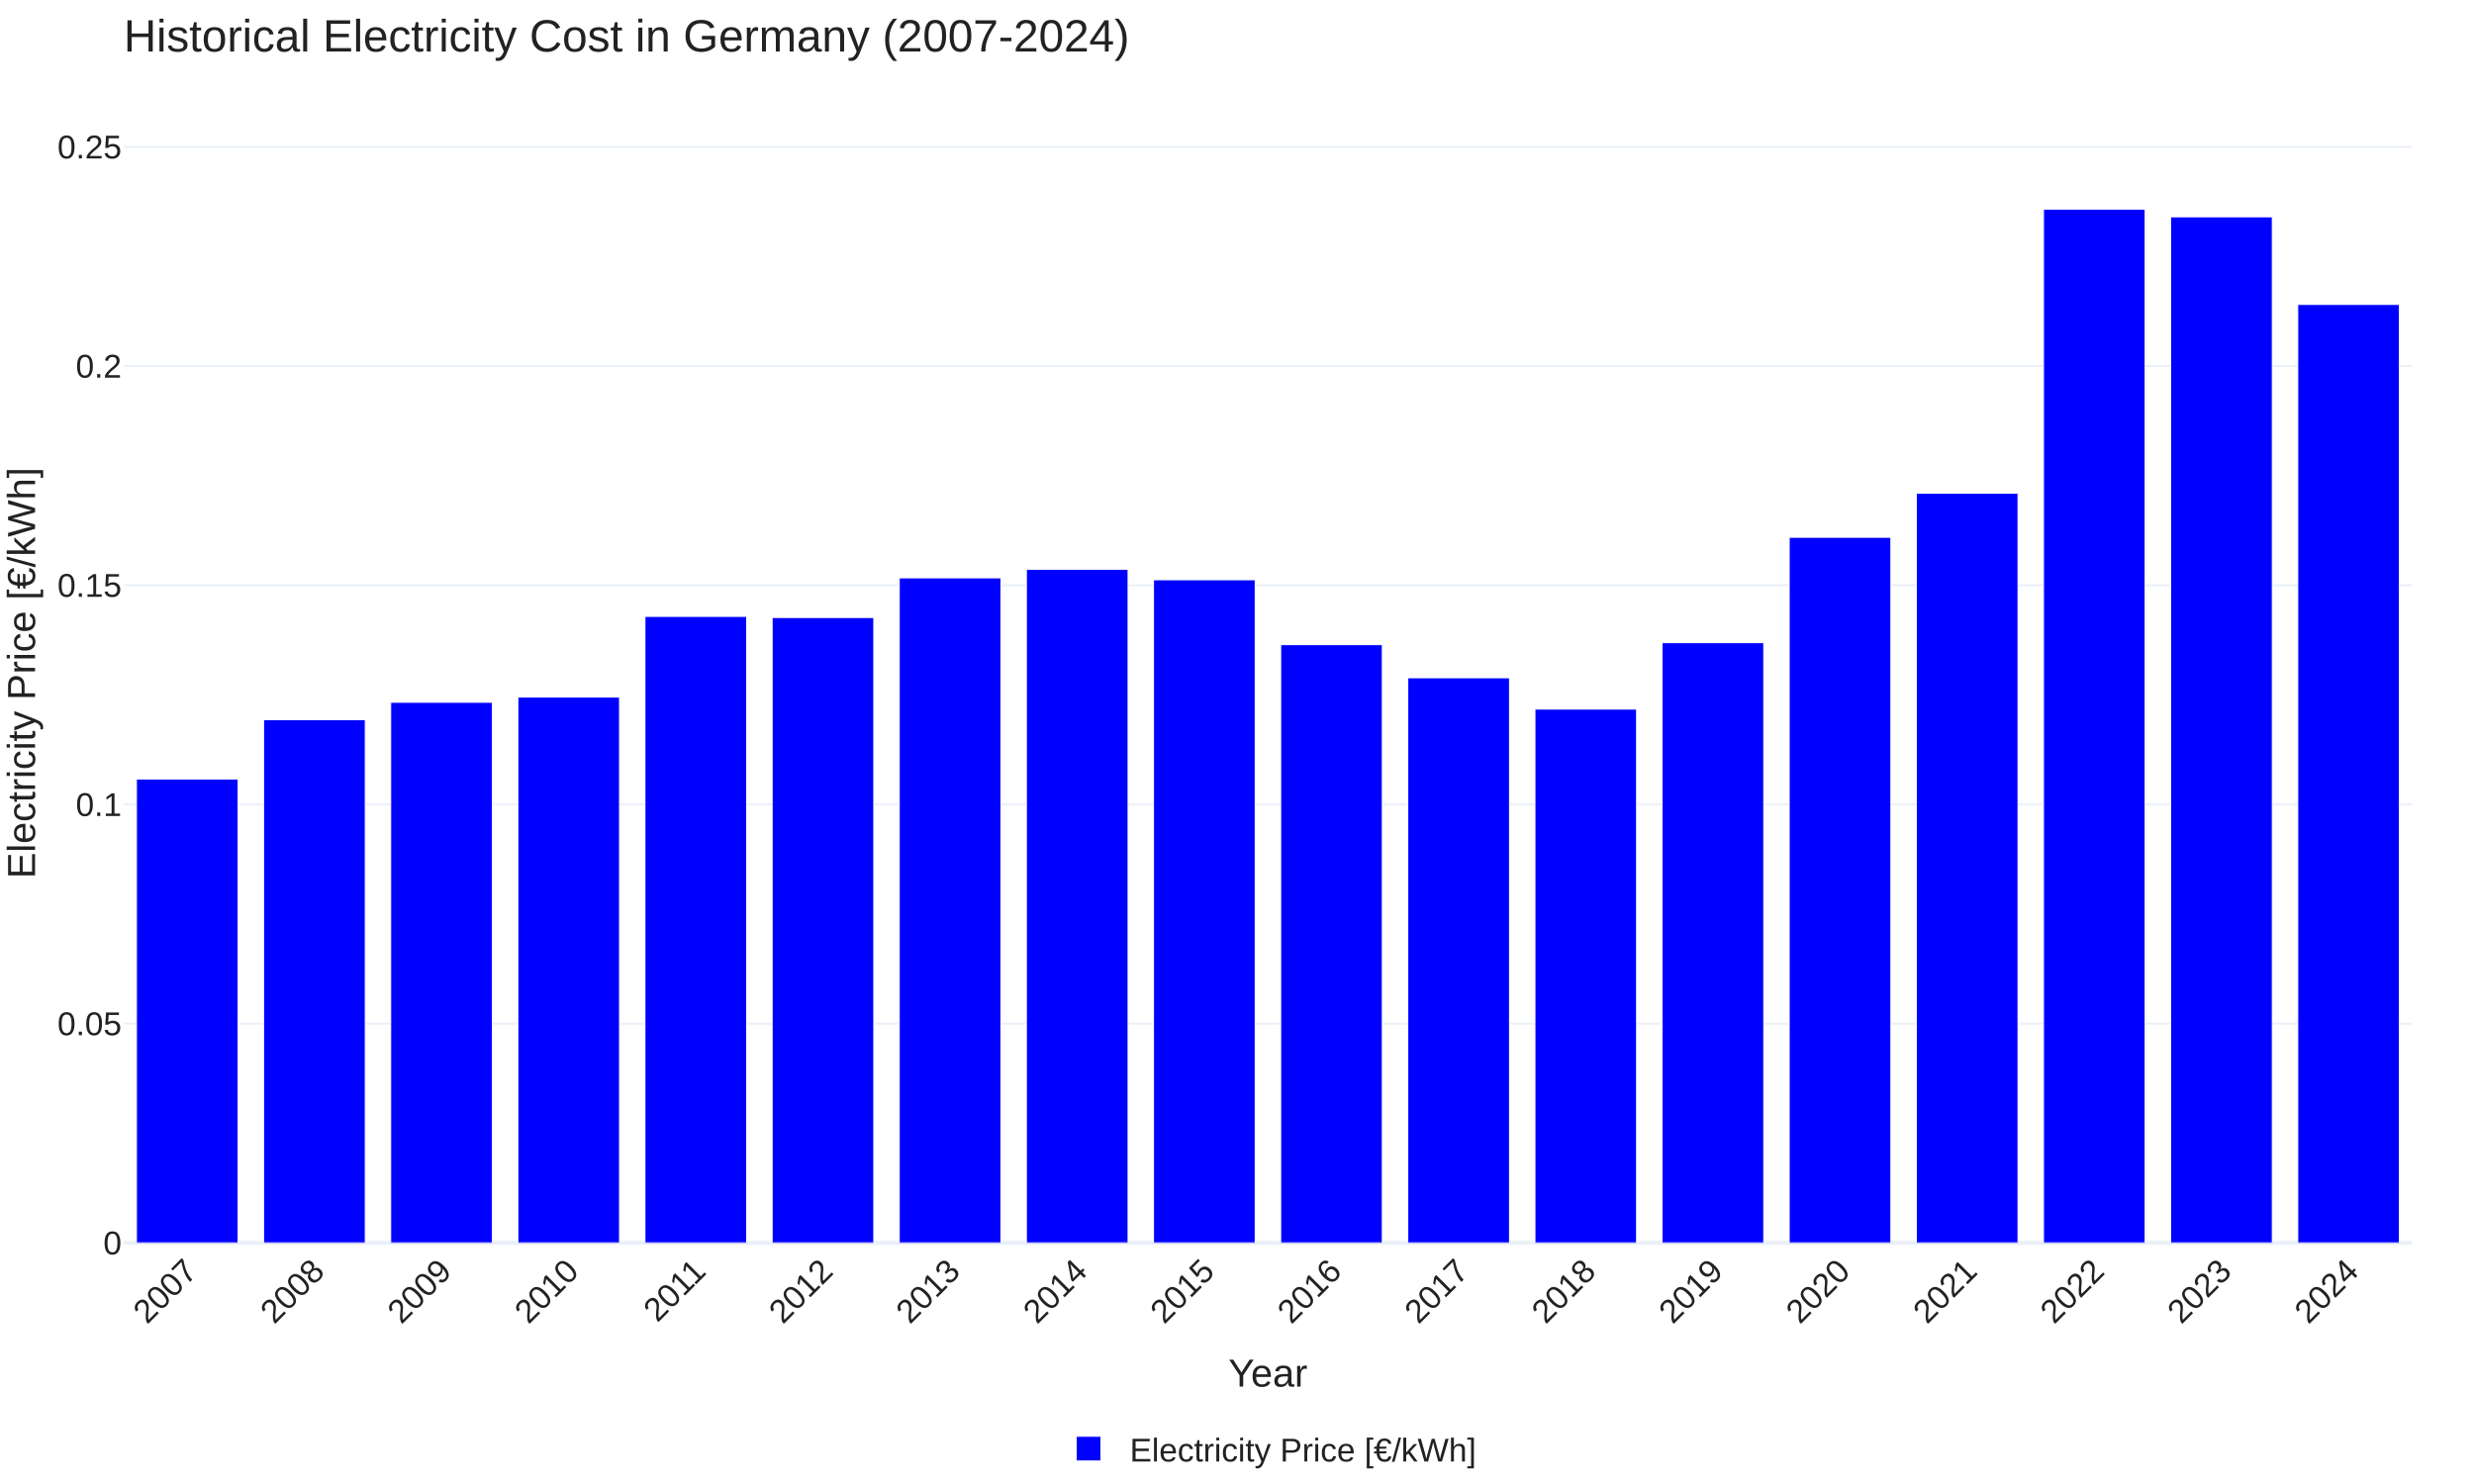
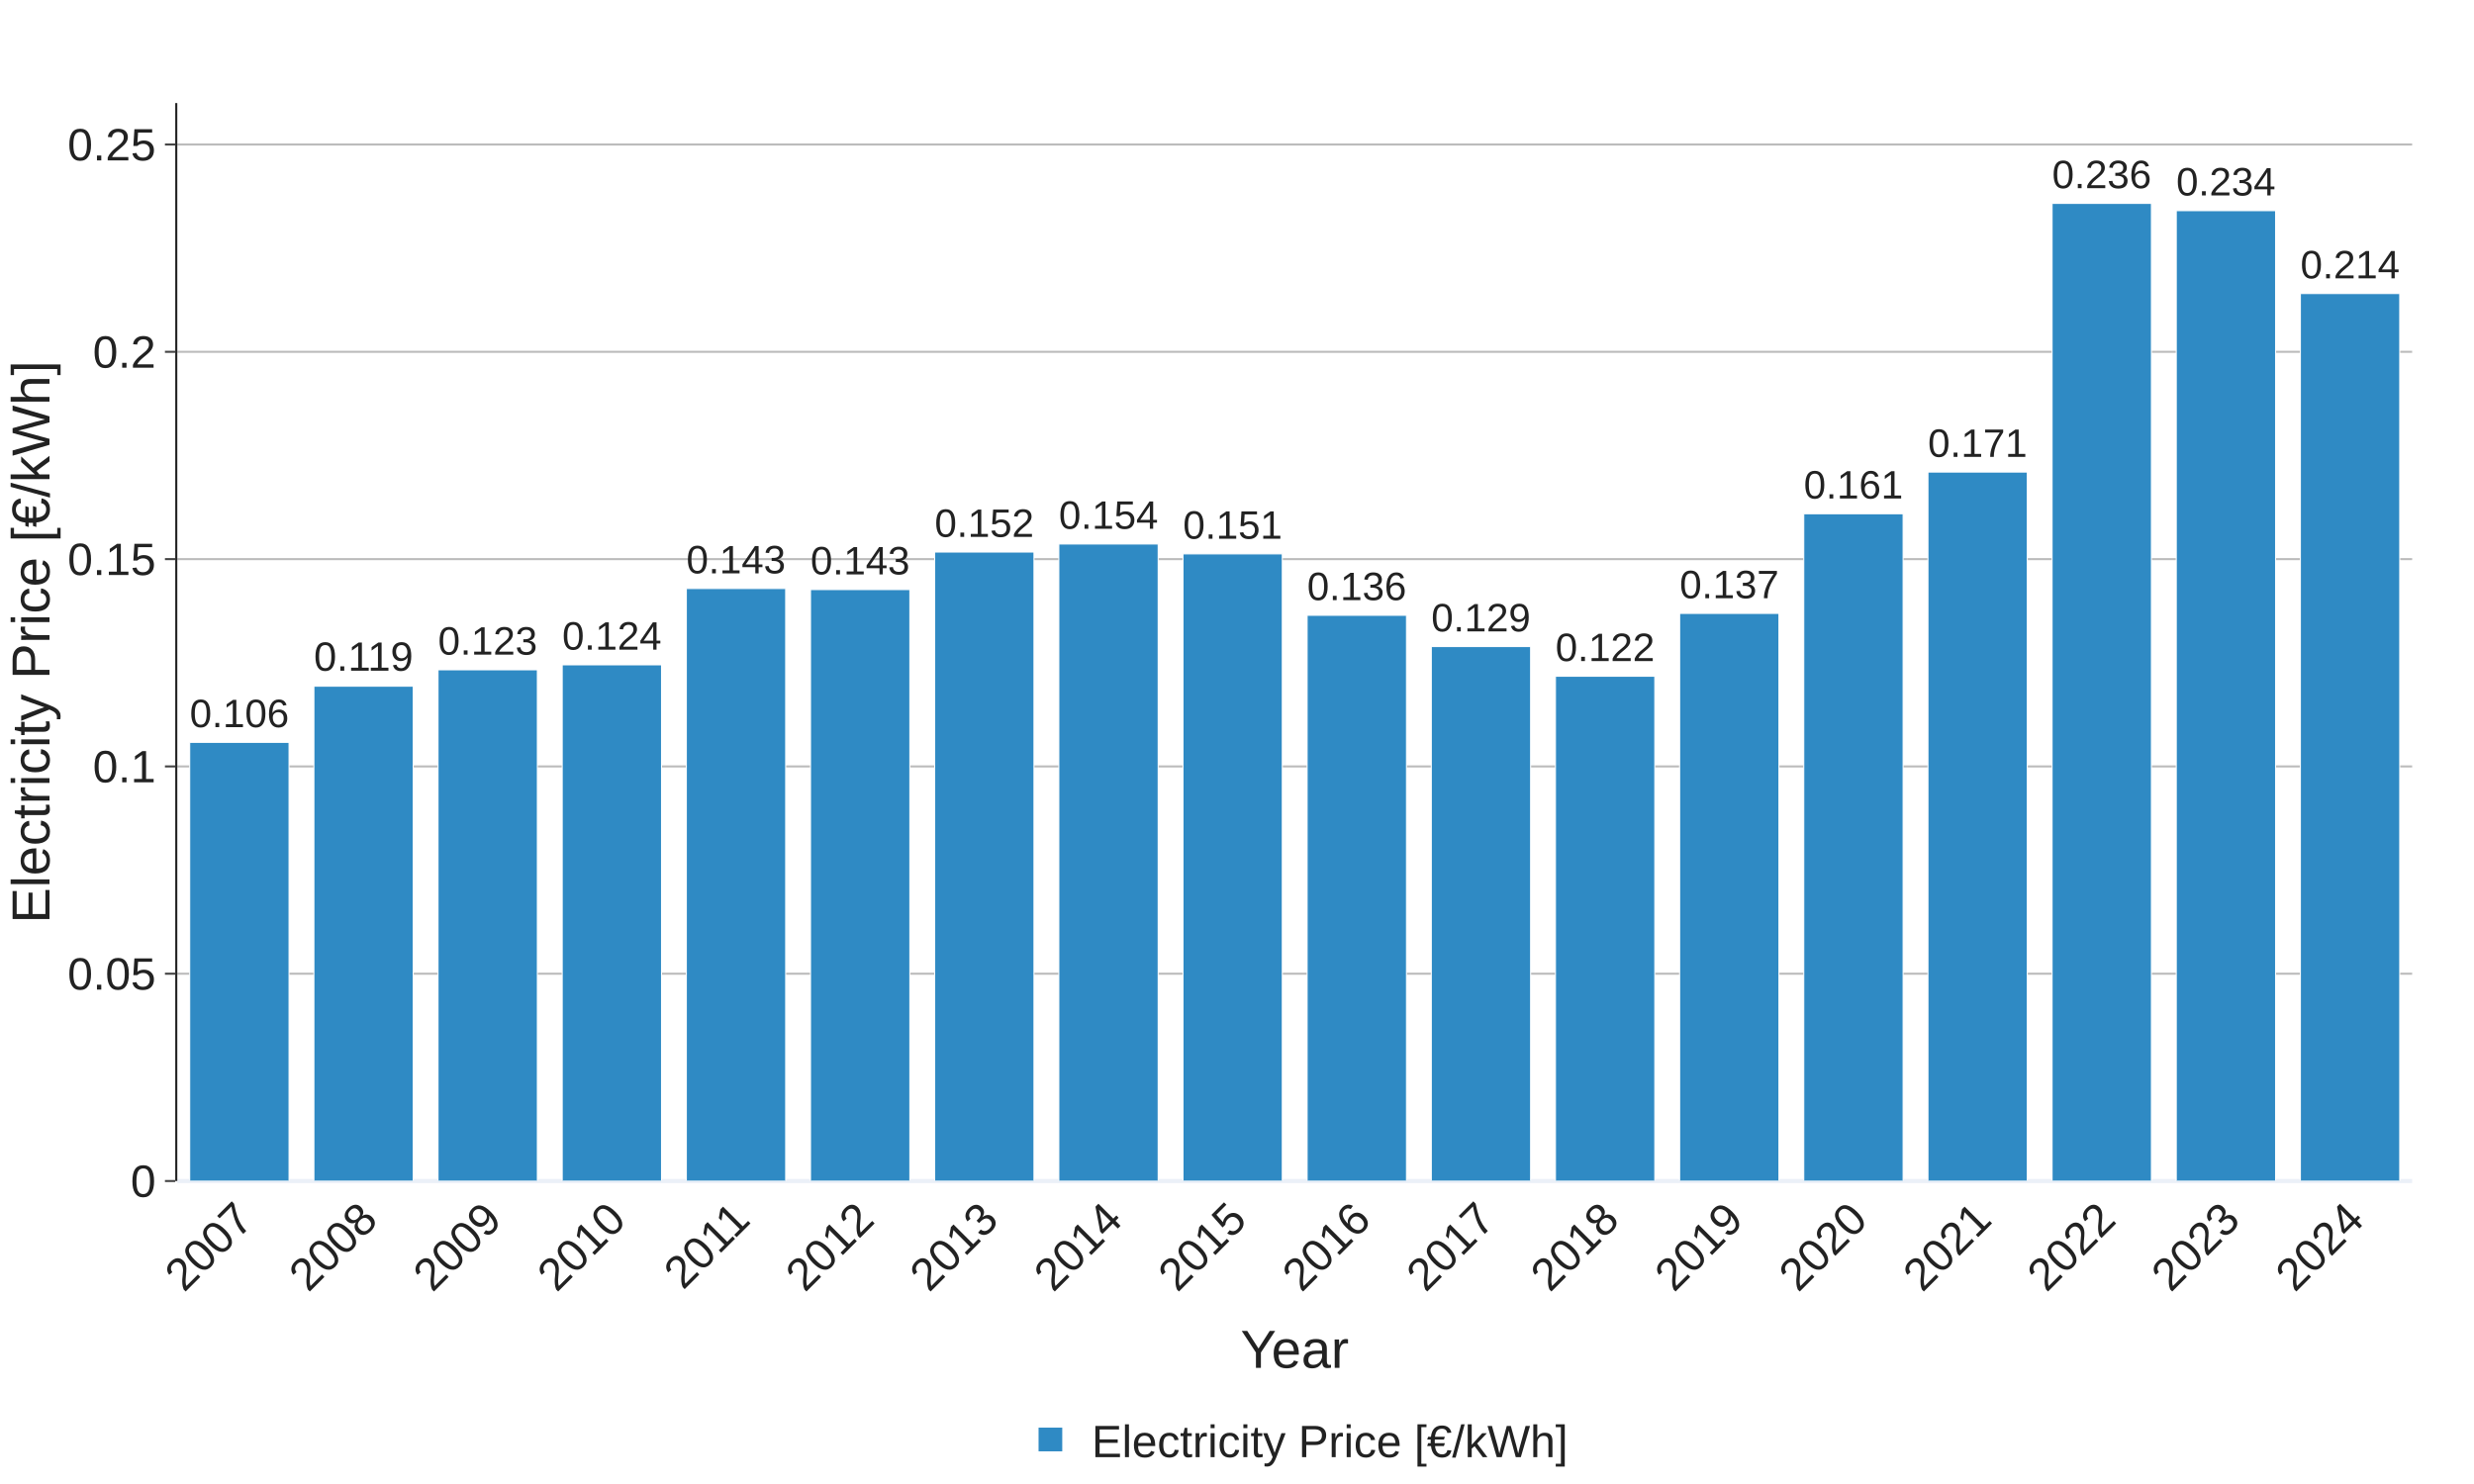
<svg xmlns="http://www.w3.org/2000/svg" class="main-svg" width="1200" height="720" style="" viewBox="0 0 1200 720">
  <rect x="0" y="0" width="1200" height="720" style="fill: rgb(255, 255, 255); fill-opacity: 1;" />
-   <defs id="defs-e79a5c">
+   <defs id="defs-cfcc48">
    <g class="clips">
-       <clipPath id="clipe79a5cxyplot" class="plotclip">
-         <rect width="1110" height="553" />
-       </clipPath>
-       <clipPath class="axesclip" id="clipe79a5cx">
-         <rect x="60" y="0" width="1110" height="720" />
-       </clipPath>
-       <clipPath class="axesclip" id="clipe79a5cy">
-         <rect x="0" y="50" width="1200" height="553" />
-       </clipPath>
-       <clipPath class="axesclip" id="clipe79a5cxy">
-         <rect x="60" y="50" width="1110" height="553" />
+       <clipPath id="clipcfcc48xyplot" class="plotclip">
+         <rect width="1084" height="523" />
+       </clipPath>
+       <clipPath class="axesclip" id="clipcfcc48x">
+         <rect x="86" y="0" width="1084" height="720" />
+       </clipPath>
+       <clipPath class="axesclip" id="clipcfcc48y">
+         <rect x="0" y="50" width="1200" height="523" />
+       </clipPath>
+       <clipPath class="axesclip" id="clipcfcc48xy">
+         <rect x="86" y="50" width="1084" height="523" />
      </clipPath>
    </g>
    <g class="gradients" />
    <g class="patterns" />
  </defs>
  <g class="bglayer" />
  <g class="layer-below">
    <g class="imagelayer" />
    <g class="shapelayer" />
  </g>
  <g class="cartesianlayer">
    <g class="subplot xy">
      <g class="layer-subplot">
        <g class="shapelayer" />
        <g class="imagelayer" />
      </g>
      <g class="minor-gridlayer">
        <g class="x" />
        <g class="y" />
      </g>
      <g class="gridlayer">
        <g class="x" />
        <g class="y">
-           <path class="ygrid crisp" transform="translate(0,496.65)" d="M60,0h1110" style="stroke: rgb(235, 240, 248); stroke-opacity: 1; stroke-width: 1px;" />
-           <path class="ygrid crisp" transform="translate(0,390.31)" d="M60,0h1110" style="stroke: rgb(235, 240, 248); stroke-opacity: 1; stroke-width: 1px;" />
-           <path class="ygrid crisp" transform="translate(0,283.96)" d="M60,0h1110" style="stroke: rgb(235, 240, 248); stroke-opacity: 1; stroke-width: 1px;" />
-           <path class="ygrid crisp" transform="translate(0,177.62)" d="M60,0h1110" style="stroke: rgb(235, 240, 248); stroke-opacity: 1; stroke-width: 1px;" />
-           <path class="ygrid crisp" transform="translate(0,71.27)" d="M60,0h1110" style="stroke: rgb(235, 240, 248); stroke-opacity: 1; stroke-width: 1px;" />
+           <path class="ygrid crisp" transform="translate(0,472.42)" d="M86,0h1084" style="stroke: rgb(187, 187, 187); stroke-opacity: 1; stroke-width: 1px;" />
+           <path class="ygrid crisp" transform="translate(0,371.85)" d="M86,0h1084" style="stroke: rgb(187, 187, 187); stroke-opacity: 1; stroke-width: 1px;" />
+           <path class="ygrid crisp" transform="translate(0,271.27)" d="M86,0h1084" style="stroke: rgb(187, 187, 187); stroke-opacity: 1; stroke-width: 1px;" />
+           <path class="ygrid crisp" transform="translate(0,170.69)" d="M86,0h1084" style="stroke: rgb(187, 187, 187); stroke-opacity: 1; stroke-width: 1px;" />
+           <path class="ygrid crisp" transform="translate(0,70.12)" d="M86,0h1084" style="stroke: rgb(187, 187, 187); stroke-opacity: 1; stroke-width: 1px;" />
        </g>
      </g>
      <g class="zerolinelayer">
-         <path class="yzl zl crisp" transform="translate(0,603)" d="M60,0h1110" style="stroke: rgb(235, 240, 248); stroke-opacity: 1; stroke-width: 2px;" />
+         <path class="yzl zl crisp" transform="translate(0,573)" d="M86,0h1084" style="stroke: rgb(235, 240, 248); stroke-opacity: 1; stroke-width: 2px;" />
      </g>
      <g class="layer-between">
        <g class="shapelayer" />
        <g class="imagelayer" />
      </g>
      <path class="xlines-below" />
      <path class="ylines-below" />
      <g class="overlines-below" />
      <g class="xaxislayer-below" />
      <g class="yaxislayer-below" />
      <g class="overaxes-below" />
      <g class="overplot">
-         <g class="xy" transform="translate(60,50)" clip-path="url(#clipe79a5cxyplot)">
+         <g class="xy" transform="translate(86,50)" clip-path="url(#clipcfcc48xyplot)">
          <g class="barlayer mlayer">
            <g class="trace bars" style="opacity: 1;">
              <g class="points">
                <g class="point">
-                   <path d="M6.17,553V327.97H55.5V553Z" style="vector-effect: none; opacity: 1; stroke-width: 0.5px; fill: rgb(0, 0, 255); fill-opacity: 1; stroke: rgb(255, 255, 255); stroke-opacity: 1;" />
-                 </g>
-                 <g class="point">
-                   <path d="M67.83,553V299.15H117.17V553Z" style="vector-effect: none; opacity: 1; stroke-width: 0.5px; fill: rgb(0, 0, 255); fill-opacity: 1; stroke: rgb(255, 255, 255); stroke-opacity: 1;" />
-                 </g>
-                 <g class="point">
-                   <path d="M129.5,553V290.75H178.83V553Z" style="vector-effect: none; opacity: 1; stroke-width: 0.5px; fill: rgb(0, 0, 255); fill-opacity: 1; stroke: rgb(255, 255, 255); stroke-opacity: 1;" />
-                 </g>
-                 <g class="point">
-                   <path d="M191.17,553V288.2H240.5V553Z" style="vector-effect: none; opacity: 1; stroke-width: 0.5px; fill: rgb(0, 0, 255); fill-opacity: 1; stroke: rgb(255, 255, 255); stroke-opacity: 1;" />
-                 </g>
-                 <g class="point">
-                   <path d="M252.83,553V249.06H302.17V553Z" style="vector-effect: none; opacity: 1; stroke-width: 0.5px; fill: rgb(0, 0, 255); fill-opacity: 1; stroke: rgb(255, 255, 255); stroke-opacity: 1;" />
-                 </g>
-                 <g class="point">
-                   <path d="M314.5,553V249.59H363.83V553Z" style="vector-effect: none; opacity: 1; stroke-width: 0.5px; fill: rgb(0, 0, 255); fill-opacity: 1; stroke: rgb(255, 255, 255); stroke-opacity: 1;" />
-                 </g>
-                 <g class="point">
-                   <path d="M376.17,553V230.35H425.5V553Z" style="vector-effect: none; opacity: 1; stroke-width: 0.5px; fill: rgb(0, 0, 255); fill-opacity: 1; stroke: rgb(255, 255, 255); stroke-opacity: 1;" />
-                 </g>
-                 <g class="point">
-                   <path d="M437.83,553V226.2H487.17V553Z" style="vector-effect: none; opacity: 1; stroke-width: 0.5px; fill: rgb(0, 0, 255); fill-opacity: 1; stroke: rgb(255, 255, 255); stroke-opacity: 1;" />
-                 </g>
-                 <g class="point">
-                   <path d="M499.5,553V231.3H548.83V553Z" style="vector-effect: none; opacity: 1; stroke-width: 0.5px; fill: rgb(0, 0, 255); fill-opacity: 1; stroke: rgb(255, 255, 255); stroke-opacity: 1;" />
-                 </g>
-                 <g class="point">
-                   <path d="M561.17,553V262.78H610.5V553Z" style="vector-effect: none; opacity: 1; stroke-width: 0.5px; fill: rgb(0, 0, 255); fill-opacity: 1; stroke: rgb(255, 255, 255); stroke-opacity: 1;" />
-                 </g>
-                 <g class="point">
-                   <path d="M622.83,553V278.84H672.17V553Z" style="vector-effect: none; opacity: 1; stroke-width: 0.5px; fill: rgb(0, 0, 255); fill-opacity: 1; stroke: rgb(255, 255, 255); stroke-opacity: 1;" />
-                 </g>
-                 <g class="point">
-                   <path d="M684.5,553V294.05H733.83V553Z" style="vector-effect: none; opacity: 1; stroke-width: 0.5px; fill: rgb(0, 0, 255); fill-opacity: 1; stroke: rgb(255, 255, 255); stroke-opacity: 1;" />
-                 </g>
-                 <g class="point">
-                   <path d="M746.17,553V261.82H795.5V553Z" style="vector-effect: none; opacity: 1; stroke-width: 0.5px; fill: rgb(0, 0, 255); fill-opacity: 1; stroke: rgb(255, 255, 255); stroke-opacity: 1;" />
-                 </g>
-                 <g class="point">
-                   <path d="M807.83,553V210.67H857.17V553Z" style="vector-effect: none; opacity: 1; stroke-width: 0.5px; fill: rgb(0, 0, 255); fill-opacity: 1; stroke: rgb(255, 255, 255); stroke-opacity: 1;" />
-                 </g>
-                 <g class="point">
-                   <path d="M869.5,553V189.3H918.83V553Z" style="vector-effect: none; opacity: 1; stroke-width: 0.5px; fill: rgb(0, 0, 255); fill-opacity: 1; stroke: rgb(255, 255, 255); stroke-opacity: 1;" />
-                 </g>
-                 <g class="point">
-                   <path d="M931.17,553V51.47H980.5V553Z" style="vector-effect: none; opacity: 1; stroke-width: 0.5px; fill: rgb(0, 0, 255); fill-opacity: 1; stroke: rgb(255, 255, 255); stroke-opacity: 1;" />
-                 </g>
-                 <g class="point">
-                   <path d="M992.83,553V55.19H1042.17V553Z" style="vector-effect: none; opacity: 1; stroke-width: 0.5px; fill: rgb(0, 0, 255); fill-opacity: 1; stroke: rgb(255, 255, 255); stroke-opacity: 1;" />
-                 </g>
-                 <g class="point">
-                   <path d="M1054.5,553V97.73H1103.83V553Z" style="vector-effect: none; opacity: 1; stroke-width: 0.5px; fill: rgb(0, 0, 255); fill-opacity: 1; stroke: rgb(255, 255, 255); stroke-opacity: 1;" />
+                   <path d="M6.02,523V310.18H54.2V523Z" style="vector-effect: none; opacity: 1; stroke-width: 0.5px; fill: rgb(47, 138, 196); fill-opacity: 1; stroke: rgb(255, 255, 255); stroke-opacity: 1;" />
+                   <text class="bartext bartext-outside" text-anchor="middle" data-notex="1" x="0" y="0" style="font-family: Arial, sans-serif; font-size: 22px; fill: rgb(34, 34, 34); fill-opacity: 1; white-space: pre;" transform="translate(30.11,302.805)scale(0.8750057)">0.106</text>
+                 </g>
+                 <g class="point">
+                   <path d="M66.24,523V282.92H114.42V523Z" style="vector-effect: none; opacity: 1; stroke-width: 0.5px; fill: rgb(47, 138, 196); fill-opacity: 1; stroke: rgb(255, 255, 255); stroke-opacity: 1;" />
+                   <text class="bartext bartext-outside" text-anchor="middle" data-notex="1" x="0" y="0" style="font-family: Arial, sans-serif; font-size: 22px; fill: rgb(34, 34, 34); fill-opacity: 1; white-space: pre;" transform="translate(90.33,275.4106)scale(0.9018777)">0.119</text>
+                 </g>
+                 <g class="point">
+                   <path d="M126.47,523V274.98H174.64V523Z" style="vector-effect: none; opacity: 1; stroke-width: 0.5px; fill: rgb(47, 138, 196); fill-opacity: 1; stroke: rgb(255, 255, 255); stroke-opacity: 1;" />
+                   <text class="bartext bartext-outside" text-anchor="middle" data-notex="1" x="0" y="0" style="font-family: Arial, sans-serif; font-size: 22px; fill: rgb(34, 34, 34); fill-opacity: 1; white-space: pre;" transform="translate(150.555,267.6059)scale(0.8748241)">0.123</text>
+                 </g>
+                 <g class="point">
+                   <path d="M186.69,523V272.56H234.87V523Z" style="vector-effect: none; opacity: 1; stroke-width: 0.5px; fill: rgb(47, 138, 196); fill-opacity: 1; stroke: rgb(255, 255, 255); stroke-opacity: 1;" />
+                   <text class="bartext bartext-outside" text-anchor="middle" data-notex="1" x="0" y="0" style="font-family: Arial, sans-serif; font-size: 22px; fill: rgb(34, 34, 34); fill-opacity: 1; white-space: pre;" transform="translate(210.78,265.185)scale(0.8750057)">0.124</text>
+                 </g>
+                 <g class="point">
+                   <path d="M246.91,523V235.55H295.09V523Z" style="vector-effect: none; opacity: 1; stroke-width: 0.5px; fill: rgb(47, 138, 196); fill-opacity: 1; stroke: rgb(255, 255, 255); stroke-opacity: 1;" />
+                   <text class="bartext bartext-outside" text-anchor="middle" data-notex="1" x="0" y="0" style="font-family: Arial, sans-serif; font-size: 22px; fill: rgb(34, 34, 34); fill-opacity: 1; white-space: pre;" transform="translate(271,228.175)scale(0.8750057)">0.143</text>
+                 </g>
+                 <g class="point">
+                   <path d="M307.13,523V236.05H355.31V523Z" style="vector-effect: none; opacity: 1; stroke-width: 0.5px; fill: rgb(47, 138, 196); fill-opacity: 1; stroke: rgb(255, 255, 255); stroke-opacity: 1;" />
+                   <text class="bartext bartext-outside" text-anchor="middle" data-notex="1" x="0" y="0" style="font-family: Arial, sans-serif; font-size: 22px; fill: rgb(34, 34, 34); fill-opacity: 1; white-space: pre;" transform="translate(331.22,228.675)scale(0.8750057)">0.143</text>
+                 </g>
+                 <g class="point">
+                   <path d="M367.36,523V217.85H415.53V523Z" style="vector-effect: none; opacity: 1; stroke-width: 0.5px; fill: rgb(47, 138, 196); fill-opacity: 1; stroke: rgb(255, 255, 255); stroke-opacity: 1;" />
+                   <text class="bartext bartext-outside" text-anchor="middle" data-notex="1" x="0" y="0" style="font-family: Arial, sans-serif; font-size: 22px; fill: rgb(34, 34, 34); fill-opacity: 1; white-space: pre;" transform="translate(391.445,210.4759)scale(0.8748241)">0.152</text>
+                 </g>
+                 <g class="point">
+                   <path d="M427.58,523V213.93H475.76V523Z" style="vector-effect: none; opacity: 1; stroke-width: 0.5px; fill: rgb(47, 138, 196); fill-opacity: 1; stroke: rgb(255, 255, 255); stroke-opacity: 1;" />
+                   <text class="bartext bartext-outside" text-anchor="middle" data-notex="1" x="0" y="0" style="font-family: Arial, sans-serif; font-size: 22px; fill: rgb(34, 34, 34); fill-opacity: 1; white-space: pre;" transform="translate(451.67,206.555)scale(0.8750057)">0.154</text>
+                 </g>
+                 <g class="point">
+                   <path d="M487.8,523V218.75H535.98V523Z" style="vector-effect: none; opacity: 1; stroke-width: 0.5px; fill: rgb(47, 138, 196); fill-opacity: 1; stroke: rgb(255, 255, 255); stroke-opacity: 1;" />
+                   <text class="bartext bartext-outside" text-anchor="middle" data-notex="1" x="0" y="0" style="font-family: Arial, sans-serif; font-size: 22px; fill: rgb(34, 34, 34); fill-opacity: 1; white-space: pre;" transform="translate(511.89,211.375)scale(0.8750057)">0.151</text>
+                 </g>
+                 <g class="point">
+                   <path d="M548.02,523V248.53H596.2V523Z" style="vector-effect: none; opacity: 1; stroke-width: 0.5px; fill: rgb(47, 138, 196); fill-opacity: 1; stroke: rgb(255, 255, 255); stroke-opacity: 1;" />
+                   <text class="bartext bartext-outside" text-anchor="middle" data-notex="1" x="0" y="0" style="font-family: Arial, sans-serif; font-size: 22px; fill: rgb(34, 34, 34); fill-opacity: 1; white-space: pre;" transform="translate(572.11,241.155)scale(0.8750057)">0.136</text>
+                 </g>
+                 <g class="point">
+                   <path d="M608.24,523V263.71H656.42V523Z" style="vector-effect: none; opacity: 1; stroke-width: 0.5px; fill: rgb(47, 138, 196); fill-opacity: 1; stroke: rgb(255, 255, 255); stroke-opacity: 1;" />
+                   <text class="bartext bartext-outside" text-anchor="middle" data-notex="1" x="0" y="0" style="font-family: Arial, sans-serif; font-size: 22px; fill: rgb(34, 34, 34); fill-opacity: 1; white-space: pre;" transform="translate(632.33,256.335)scale(0.8750057)">0.129</text>
+                 </g>
+                 <g class="point">
+                   <path d="M668.47,523V278.1H716.64V523Z" style="vector-effect: none; opacity: 1; stroke-width: 0.5px; fill: rgb(47, 138, 196); fill-opacity: 1; stroke: rgb(255, 255, 255); stroke-opacity: 1;" />
+                   <text class="bartext bartext-outside" text-anchor="middle" data-notex="1" x="0" y="0" style="font-family: Arial, sans-serif; font-size: 22px; fill: rgb(34, 34, 34); fill-opacity: 1; white-space: pre;" transform="translate(692.555,270.7259)scale(0.8748241)">0.122</text>
+                 </g>
+                 <g class="point">
+                   <path d="M728.69,523V247.62H776.87V523Z" style="vector-effect: none; opacity: 1; stroke-width: 0.5px; fill: rgb(47, 138, 196); fill-opacity: 1; stroke: rgb(255, 255, 255); stroke-opacity: 1;" />
+                   <text class="bartext bartext-outside" text-anchor="middle" data-notex="1" x="0" y="0" style="font-family: Arial, sans-serif; font-size: 22px; fill: rgb(34, 34, 34); fill-opacity: 1; white-space: pre;" transform="translate(752.78,240.245)scale(0.8750057)">0.137</text>
+                 </g>
+                 <g class="point">
+                   <path d="M788.91,523V199.24H837.09V523Z" style="vector-effect: none; opacity: 1; stroke-width: 0.5px; fill: rgb(47, 138, 196); fill-opacity: 1; stroke: rgb(255, 255, 255); stroke-opacity: 1;" />
+                   <text class="bartext bartext-outside" text-anchor="middle" data-notex="1" x="0" y="0" style="font-family: Arial, sans-serif; font-size: 22px; fill: rgb(34, 34, 34); fill-opacity: 1; white-space: pre;" transform="translate(813,191.865)scale(0.8750057)">0.161</text>
+                 </g>
+                 <g class="point">
+                   <path d="M849.13,523V179.03H897.31V523Z" style="vector-effect: none; opacity: 1; stroke-width: 0.5px; fill: rgb(47, 138, 196); fill-opacity: 1; stroke: rgb(255, 255, 255); stroke-opacity: 1;" />
+                   <text class="bartext bartext-outside" text-anchor="middle" data-notex="1" x="0" y="0" style="font-family: Arial, sans-serif; font-size: 22px; fill: rgb(34, 34, 34); fill-opacity: 1; white-space: pre;" transform="translate(873.22,171.655)scale(0.8750057)">0.171</text>
+                 </g>
+                 <g class="point">
+                   <path d="M909.36,523V48.68H957.53V523Z" style="vector-effect: none; opacity: 1; stroke-width: 0.5px; fill: rgb(47, 138, 196); fill-opacity: 1; stroke: rgb(255, 255, 255); stroke-opacity: 1;" />
+                   <text class="bartext bartext-outside" text-anchor="middle" data-notex="1" x="0" y="0" style="font-family: Arial, sans-serif; font-size: 22px; fill: rgb(34, 34, 34); fill-opacity: 1; white-space: pre;" transform="translate(933.445,41.30588)scale(0.8748241)">0.236</text>
+                 </g>
+                 <g class="point">
+                   <path d="M969.58,523V52.2H1017.76V523Z" style="vector-effect: none; opacity: 1; stroke-width: 0.5px; fill: rgb(47, 138, 196); fill-opacity: 1; stroke: rgb(255, 255, 255); stroke-opacity: 1;" />
+                   <text class="bartext bartext-outside" text-anchor="middle" data-notex="1" x="0" y="0" style="font-family: Arial, sans-serif; font-size: 22px; fill: rgb(34, 34, 34); fill-opacity: 1; white-space: pre;" transform="translate(993.67,44.82497)scale(0.8750057)">0.234</text>
+                 </g>
+                 <g class="point">
+                   <path d="M1029.8,523V92.43H1077.98V523Z" style="vector-effect: none; opacity: 1; stroke-width: 0.5px; fill: rgb(47, 138, 196); fill-opacity: 1; stroke: rgb(255, 255, 255); stroke-opacity: 1;" />
+                   <text class="bartext bartext-outside" text-anchor="middle" data-notex="1" x="0" y="0" style="font-family: Arial, sans-serif; font-size: 22px; fill: rgb(34, 34, 34); fill-opacity: 1; white-space: pre;" transform="translate(1053.89,85.05497)scale(0.8750057)">0.214</text>
                </g>
              </g>
            </g>
          </g>
        </g>
      </g>
      <path class="xlines-above crisp" d="M0,0" style="fill: none;" />
-       <path class="ylines-above crisp" d="M0,0" style="fill: none;" />
+       <path class="ylines-above crisp" d="M85.5,50V573" style="fill: none; stroke-width: 1px; stroke: rgb(34, 34, 34); stroke-opacity: 1;" />
      <g class="overlines-above" />
      <g class="xaxislayer-above">
        <g class="xtick">
-           <text text-anchor="end" x="0" y="620" transform="translate(90.83,0) rotate(-45,0,612)" style="font-family: Arial, sans-serif; font-size: 16px; fill: rgb(34, 34, 34); fill-opacity: 1; white-space: pre; opacity: 1;">2007</text>
-         </g>
-         <g class="xtick">
-           <text text-anchor="end" x="0" y="620" style="font-family: Arial, sans-serif; font-size: 16px; fill: rgb(34, 34, 34); fill-opacity: 1; white-space: pre; opacity: 1;" transform="translate(152.5,0) rotate(-45,0,612)">2008</text>
-         </g>
-         <g class="xtick">
-           <text text-anchor="end" x="0" y="620" style="font-family: Arial, sans-serif; font-size: 16px; fill: rgb(34, 34, 34); fill-opacity: 1; white-space: pre; opacity: 1;" transform="translate(214.17,0) rotate(-45,0,612)">2009</text>
-         </g>
-         <g class="xtick">
-           <text text-anchor="end" x="0" y="620" style="font-family: Arial, sans-serif; font-size: 16px; fill: rgb(34, 34, 34); fill-opacity: 1; white-space: pre; opacity: 1;" transform="translate(275.83,0) rotate(-45,0,612)">2010</text>
-         </g>
-         <g class="xtick">
-           <text text-anchor="end" x="0" y="620" style="font-family: Arial, sans-serif; font-size: 16px; fill: rgb(34, 34, 34); fill-opacity: 1; white-space: pre; opacity: 1;" transform="translate(337.5,0) rotate(-45,0,612)">2011</text>
-         </g>
-         <g class="xtick">
-           <text text-anchor="end" x="0" y="620" style="font-family: Arial, sans-serif; font-size: 16px; fill: rgb(34, 34, 34); fill-opacity: 1; white-space: pre; opacity: 1;" transform="translate(399.17,0) rotate(-45,0,612)">2012</text>
-         </g>
-         <g class="xtick">
-           <text text-anchor="end" x="0" y="620" style="font-family: Arial, sans-serif; font-size: 16px; fill: rgb(34, 34, 34); fill-opacity: 1; white-space: pre; opacity: 1;" transform="translate(460.83,0) rotate(-45,0,612)">2013</text>
-         </g>
-         <g class="xtick">
-           <text text-anchor="end" x="0" y="620" style="font-family: Arial, sans-serif; font-size: 16px; fill: rgb(34, 34, 34); fill-opacity: 1; white-space: pre; opacity: 1;" transform="translate(522.5,0) rotate(-45,0,612)">2014</text>
-         </g>
-         <g class="xtick">
-           <text text-anchor="end" x="0" y="620" style="font-family: Arial, sans-serif; font-size: 16px; fill: rgb(34, 34, 34); fill-opacity: 1; white-space: pre; opacity: 1;" transform="translate(584.17,0) rotate(-45,0,612)">2015</text>
-         </g>
-         <g class="xtick">
-           <text text-anchor="end" x="0" y="620" style="font-family: Arial, sans-serif; font-size: 16px; fill: rgb(34, 34, 34); fill-opacity: 1; white-space: pre; opacity: 1;" transform="translate(645.83,0) rotate(-45,0,612)">2016</text>
-         </g>
-         <g class="xtick">
-           <text text-anchor="end" x="0" y="620" style="font-family: Arial, sans-serif; font-size: 16px; fill: rgb(34, 34, 34); fill-opacity: 1; white-space: pre; opacity: 1;" transform="translate(707.5,0) rotate(-45,0,612)">2017</text>
-         </g>
-         <g class="xtick">
-           <text text-anchor="end" x="0" y="620" style="font-family: Arial, sans-serif; font-size: 16px; fill: rgb(34, 34, 34); fill-opacity: 1; white-space: pre; opacity: 1;" transform="translate(769.17,0) rotate(-45,0,612)">2018</text>
-         </g>
-         <g class="xtick">
-           <text text-anchor="end" x="0" y="620" style="font-family: Arial, sans-serif; font-size: 16px; fill: rgb(34, 34, 34); fill-opacity: 1; white-space: pre; opacity: 1;" transform="translate(830.83,0) rotate(-45,0,612)">2019</text>
-         </g>
-         <g class="xtick">
-           <text text-anchor="end" x="0" y="620" style="font-family: Arial, sans-serif; font-size: 16px; fill: rgb(34, 34, 34); fill-opacity: 1; white-space: pre; opacity: 1;" transform="translate(892.5,0) rotate(-45,0,612)">2020</text>
-         </g>
-         <g class="xtick">
-           <text text-anchor="end" x="0" y="620" style="font-family: Arial, sans-serif; font-size: 16px; fill: rgb(34, 34, 34); fill-opacity: 1; white-space: pre; opacity: 1;" transform="translate(954.17,0) rotate(-45,0,612)">2021</text>
-         </g>
-         <g class="xtick">
-           <text text-anchor="end" x="0" y="620" style="font-family: Arial, sans-serif; font-size: 16px; fill: rgb(34, 34, 34); fill-opacity: 1; white-space: pre; opacity: 1;" transform="translate(1015.83,0) rotate(-45,0,612)">2022</text>
-         </g>
-         <g class="xtick">
-           <text text-anchor="end" x="0" y="620" style="font-family: Arial, sans-serif; font-size: 16px; fill: rgb(34, 34, 34); fill-opacity: 1; white-space: pre; opacity: 1;" transform="translate(1077.5,0) rotate(-45,0,612)">2023</text>
-         </g>
-         <g class="xtick">
-           <text text-anchor="end" x="0" y="620" style="font-family: Arial, sans-serif; font-size: 16px; fill: rgb(34, 34, 34); fill-opacity: 1; white-space: pre; opacity: 1;" transform="translate(1139.17,0) rotate(-45,0,612)">2024</text>
+           <text text-anchor="end" x="0" y="596" transform="translate(116.11,0) rotate(-45,0,585)" style="font-family: Arial, sans-serif; font-size: 22px; fill: rgb(34, 34, 34); fill-opacity: 1; white-space: pre; opacity: 1;">2007</text>
+         </g>
+         <g class="xtick">
+           <text text-anchor="end" x="0" y="596" style="font-family: Arial, sans-serif; font-size: 22px; fill: rgb(34, 34, 34); fill-opacity: 1; white-space: pre; opacity: 1;" transform="translate(176.33,0) rotate(-45,0,585)">2008</text>
+         </g>
+         <g class="xtick">
+           <text text-anchor="end" x="0" y="596" style="font-family: Arial, sans-serif; font-size: 22px; fill: rgb(34, 34, 34); fill-opacity: 1; white-space: pre; opacity: 1;" transform="translate(236.56,0) rotate(-45,0,585)">2009</text>
+         </g>
+         <g class="xtick">
+           <text text-anchor="end" x="0" y="596" style="font-family: Arial, sans-serif; font-size: 22px; fill: rgb(34, 34, 34); fill-opacity: 1; white-space: pre; opacity: 1;" transform="translate(296.78,0) rotate(-45,0,585)">2010</text>
+         </g>
+         <g class="xtick">
+           <text text-anchor="end" x="0" y="596" style="font-family: Arial, sans-serif; font-size: 22px; fill: rgb(34, 34, 34); fill-opacity: 1; white-space: pre; opacity: 1;" transform="translate(357,0) rotate(-45,0,585)">2011</text>
+         </g>
+         <g class="xtick">
+           <text text-anchor="end" x="0" y="596" style="font-family: Arial, sans-serif; font-size: 22px; fill: rgb(34, 34, 34); fill-opacity: 1; white-space: pre; opacity: 1;" transform="translate(417.22,0) rotate(-45,0,585)">2012</text>
+         </g>
+         <g class="xtick">
+           <text text-anchor="end" x="0" y="596" style="font-family: Arial, sans-serif; font-size: 22px; fill: rgb(34, 34, 34); fill-opacity: 1; white-space: pre; opacity: 1;" transform="translate(477.44,0) rotate(-45,0,585)">2013</text>
+         </g>
+         <g class="xtick">
+           <text text-anchor="end" x="0" y="596" style="font-family: Arial, sans-serif; font-size: 22px; fill: rgb(34, 34, 34); fill-opacity: 1; white-space: pre; opacity: 1;" transform="translate(537.67,0) rotate(-45,0,585)">2014</text>
+         </g>
+         <g class="xtick">
+           <text text-anchor="end" x="0" y="596" style="font-family: Arial, sans-serif; font-size: 22px; fill: rgb(34, 34, 34); fill-opacity: 1; white-space: pre; opacity: 1;" transform="translate(597.89,0) rotate(-45,0,585)">2015</text>
+         </g>
+         <g class="xtick">
+           <text text-anchor="end" x="0" y="596" style="font-family: Arial, sans-serif; font-size: 22px; fill: rgb(34, 34, 34); fill-opacity: 1; white-space: pre; opacity: 1;" transform="translate(658.11,0) rotate(-45,0,585)">2016</text>
+         </g>
+         <g class="xtick">
+           <text text-anchor="end" x="0" y="596" style="font-family: Arial, sans-serif; font-size: 22px; fill: rgb(34, 34, 34); fill-opacity: 1; white-space: pre; opacity: 1;" transform="translate(718.33,0) rotate(-45,0,585)">2017</text>
+         </g>
+         <g class="xtick">
+           <text text-anchor="end" x="0" y="596" style="font-family: Arial, sans-serif; font-size: 22px; fill: rgb(34, 34, 34); fill-opacity: 1; white-space: pre; opacity: 1;" transform="translate(778.56,0) rotate(-45,0,585)">2018</text>
+         </g>
+         <g class="xtick">
+           <text text-anchor="end" x="0" y="596" style="font-family: Arial, sans-serif; font-size: 22px; fill: rgb(34, 34, 34); fill-opacity: 1; white-space: pre; opacity: 1;" transform="translate(838.78,0) rotate(-45,0,585)">2019</text>
+         </g>
+         <g class="xtick">
+           <text text-anchor="end" x="0" y="596" style="font-family: Arial, sans-serif; font-size: 22px; fill: rgb(34, 34, 34); fill-opacity: 1; white-space: pre; opacity: 1;" transform="translate(899,0) rotate(-45,0,585)">2020</text>
+         </g>
+         <g class="xtick">
+           <text text-anchor="end" x="0" y="596" style="font-family: Arial, sans-serif; font-size: 22px; fill: rgb(34, 34, 34); fill-opacity: 1; white-space: pre; opacity: 1;" transform="translate(959.22,0) rotate(-45,0,585)">2021</text>
+         </g>
+         <g class="xtick">
+           <text text-anchor="end" x="0" y="596" style="font-family: Arial, sans-serif; font-size: 22px; fill: rgb(34, 34, 34); fill-opacity: 1; white-space: pre; opacity: 1;" transform="translate(1019.44,0) rotate(-45,0,585)">2022</text>
+         </g>
+         <g class="xtick">
+           <text text-anchor="end" x="0" y="596" style="font-family: Arial, sans-serif; font-size: 22px; fill: rgb(34, 34, 34); fill-opacity: 1; white-space: pre; opacity: 1;" transform="translate(1079.67,0) rotate(-45,0,585)">2023</text>
+         </g>
+         <g class="xtick">
+           <text text-anchor="end" x="0" y="596" style="font-family: Arial, sans-serif; font-size: 22px; fill: rgb(34, 34, 34); fill-opacity: 1; white-space: pre; opacity: 1;" transform="translate(1139.89,0) rotate(-45,0,585)">2024</text>
        </g>
      </g>
      <g class="yaxislayer-above">
-         <g class="ytick">
-           <text text-anchor="end" x="59" y="5.6" transform="translate(0,603)" style="font-family: Arial, sans-serif; font-size: 16px; fill: rgb(34, 34, 34); fill-opacity: 1; white-space: pre; opacity: 1;">0</text>
-         </g>
-         <g class="ytick">
-           <text text-anchor="end" x="59" y="5.6" style="font-family: Arial, sans-serif; font-size: 16px; fill: rgb(34, 34, 34); fill-opacity: 1; white-space: pre; opacity: 1;" transform="translate(0,496.65)">0.05</text>
-         </g>
-         <g class="ytick">
-           <text text-anchor="end" x="59" y="5.6" style="font-family: Arial, sans-serif; font-size: 16px; fill: rgb(34, 34, 34); fill-opacity: 1; white-space: pre; opacity: 1;" transform="translate(0,390.31)">0.1</text>
-         </g>
-         <g class="ytick">
-           <text text-anchor="end" x="59" y="5.6" style="font-family: Arial, sans-serif; font-size: 16px; fill: rgb(34, 34, 34); fill-opacity: 1; white-space: pre; opacity: 1;" transform="translate(0,283.96)">0.15</text>
-         </g>
-         <g class="ytick">
-           <text text-anchor="end" x="59" y="5.6" style="font-family: Arial, sans-serif; font-size: 16px; fill: rgb(34, 34, 34); fill-opacity: 1; white-space: pre; opacity: 1;" transform="translate(0,177.62)">0.2</text>
-         </g>
-         <g class="ytick">
-           <text text-anchor="end" x="59" y="5.6" style="font-family: Arial, sans-serif; font-size: 16px; fill: rgb(34, 34, 34); fill-opacity: 1; white-space: pre; opacity: 1;" transform="translate(0,71.27)">0.25</text>
+         <path class="ytick ticks crisp" d="M85,0h-5" transform="translate(0,573)" style="stroke: rgb(68, 68, 68); stroke-opacity: 1; stroke-width: 1px;" />
+         <path class="ytick ticks crisp" d="M85,0h-5" transform="translate(0,472.42)" style="stroke: rgb(68, 68, 68); stroke-opacity: 1; stroke-width: 1px;" />
+         <path class="ytick ticks crisp" d="M85,0h-5" transform="translate(0,371.85)" style="stroke: rgb(68, 68, 68); stroke-opacity: 1; stroke-width: 1px;" />
+         <path class="ytick ticks crisp" d="M85,0h-5" transform="translate(0,271.27)" style="stroke: rgb(68, 68, 68); stroke-opacity: 1; stroke-width: 1px;" />
+         <path class="ytick ticks crisp" d="M85,0h-5" transform="translate(0,170.69)" style="stroke: rgb(68, 68, 68); stroke-opacity: 1; stroke-width: 1px;" />
+         <path class="ytick ticks crisp" d="M85,0h-5" transform="translate(0,70.12)" style="stroke: rgb(68, 68, 68); stroke-opacity: 1; stroke-width: 1px;" />
+         <g class="ytick">
+           <text text-anchor="end" x="75.6" y="7.7" transform="translate(0,573)" style="font-family: Arial, sans-serif; font-size: 22px; fill: rgb(34, 34, 34); fill-opacity: 1; white-space: pre; opacity: 1;">0</text>
+         </g>
+         <g class="ytick">
+           <text text-anchor="end" x="75.6" y="7.7" style="font-family: Arial, sans-serif; font-size: 22px; fill: rgb(34, 34, 34); fill-opacity: 1; white-space: pre; opacity: 1;" transform="translate(0,472.42)">0.05</text>
+         </g>
+         <g class="ytick">
+           <text text-anchor="end" x="75.6" y="7.7" style="font-family: Arial, sans-serif; font-size: 22px; fill: rgb(34, 34, 34); fill-opacity: 1; white-space: pre; opacity: 1;" transform="translate(0,371.85)">0.1</text>
+         </g>
+         <g class="ytick">
+           <text text-anchor="end" x="75.6" y="7.7" style="font-family: Arial, sans-serif; font-size: 22px; fill: rgb(34, 34, 34); fill-opacity: 1; white-space: pre; opacity: 1;" transform="translate(0,271.27)">0.15</text>
+         </g>
+         <g class="ytick">
+           <text text-anchor="end" x="75.6" y="7.7" style="font-family: Arial, sans-serif; font-size: 22px; fill: rgb(34, 34, 34); fill-opacity: 1; white-space: pre; opacity: 1;" transform="translate(0,170.69)">0.2</text>
+         </g>
+         <g class="ytick">
+           <text text-anchor="end" x="75.6" y="7.7" style="font-family: Arial, sans-serif; font-size: 22px; fill: rgb(34, 34, 34); fill-opacity: 1; white-space: pre; opacity: 1;" transform="translate(0,70.12)">0.25</text>
        </g>
      </g>
      <g class="overaxes-above" />
    </g>
  </g>
  <g class="polarlayer" />
  <g class="smithlayer" />
  <g class="ternarylayer" />
  <g class="geolayer" />
  <g class="funnelarealayer" />
  <g class="pielayer" />
  <g class="iciclelayer" />
  <g class="treemaplayer" />
  <g class="sunburstlayer" />
  <g class="glimages" />
-   <defs id="topdefs-e79a5c">
+   <defs id="topdefs-cfcc48">
    <g class="clips" />
-     <clipPath id="legende79a5c">
-       <rect width="214" height="34" x="0" y="0" />
+     <clipPath id="legendcfcc48">
+       <rect width="277" height="42" x="0" y="0" />
    </clipPath>
  </defs>
  <g class="layer-above">
    <g class="imagelayer" />
    <g class="shapelayer" />
  </g>
  <g class="infolayer">
-     <g class="legend" pointer-events="all" transform="translate(508,685.95)">
-       <rect class="bg" shape-rendering="crispEdges" style="stroke: rgb(68, 68, 68); stroke-opacity: 1; fill: rgb(255, 255, 255); fill-opacity: 1; stroke-width: 0px;" width="214" height="34" x="0" y="0" />
-       <g class="scrollbox" transform="" clip-path="url(#legende79a5c)">
+     <g class="legend" pointer-events="all" transform="translate(489.5,677.6)">
+       <rect class="bg" shape-rendering="crispEdges" style="stroke: rgb(68, 68, 68); stroke-opacity: 1; fill: rgb(255, 255, 255); fill-opacity: 1; stroke-width: 0px;" width="277" height="42" x="0" y="0" />
+       <g class="scrollbox" transform="" clip-path="url(#legendcfcc48)">
        <g class="groups">
-           <g class="traces" transform="translate(0,16.9)" style="opacity: 1;">
-             <text class="legendtext" text-anchor="start" x="40" y="6.24" style="font-family: Arial, sans-serif; font-size: 16px; fill: rgb(34, 34, 34); fill-opacity: 1; white-space: pre;">Electricity Price [€/kWh]</text>
+           <g class="traces" transform="translate(0,20.8)" style="opacity: 1;">
+             <text class="legendtext" text-anchor="start" x="40" y="8.58" style="font-family: Arial, sans-serif; font-size: 22px; fill: rgb(34, 34, 34); fill-opacity: 1; white-space: pre;">Electricity Price [€/kWh]</text>
            <g class="layers" style="opacity: 1;">
              <g class="legendfill" />
              <g class="legendlines" />
              <g class="legendsymbols">
                <g class="legendpoints">
-                   <path class="legendundefined" d="M6,6H-6V-6H6Z" transform="translate(20,0)" style="stroke-width: 0.5px; fill: rgb(0, 0, 255); fill-opacity: 1; stroke: rgb(255, 255, 255); stroke-opacity: 1;" />
+                   <path class="legendundefined" d="M6,6H-6V-6H6Z" transform="translate(20,0)" style="stroke-width: 0.5px; fill: rgb(47, 138, 196); fill-opacity: 1; stroke: rgb(255, 255, 255); stroke-opacity: 1;" />
                </g>
              </g>
            </g>
-             <rect class="legendtoggle" x="0" y="-11.9" width="210.531" height="23.8" style="fill: rgb(0, 0, 0); fill-opacity: 0;" />
+             <rect class="legendtoggle" x="0" y="-15.8" width="273.547" height="31.6" style="fill: rgb(0, 0, 0); fill-opacity: 0;" />
          </g>
        </g>
      </g>
      <rect class="scrollbar" rx="20" ry="3" width="0" height="0" style="fill: rgb(128, 139, 164); fill-opacity: 1;" x="0" y="0" />
    </g>
-     <g class="g-gtitle">
-       <text class="gtitle" x="60" y="25" text-anchor="start" dy="0em" style="opacity: 1; font-family: Arial, sans-serif; font-size: 22px; fill: rgb(34, 34, 34); fill-opacity: 1; white-space: pre;">Historical Electricity Cost in Germany (2007-2024)</text>
-     </g>
+     <g class="g-gtitle" />
    <g class="g-xtitle">
-       <text class="xtitle" x="615" y="672.747" text-anchor="middle" style="opacity: 1; font-family: Arial, sans-serif; font-size: 19px; fill: rgb(34, 34, 34); fill-opacity: 1; white-space: pre;">Year</text>
-     </g>
-     <g class="g-ytitle" transform="translate(10.29102,0)">
-       <text class="ytitle" transform="rotate(-90,6.709375,326.5)" x="6.709" y="326.5" text-anchor="middle" style="opacity: 1; font-family: Arial, sans-serif; font-size: 19px; fill: rgb(34, 34, 34); fill-opacity: 1; white-space: pre;">Electricity Price [€/kWh]</text>
+       <text class="xtitle" x="628" y="663.629" text-anchor="middle" style="opacity: 1; font-family: Arial, sans-serif; font-size: 26px; fill: rgb(34, 34, 34); fill-opacity: 1; white-space: pre;">Year</text>
+     </g>
+     <g class="g-ytitle" transform="translate(14.82812,0)">
+       <text class="ytitle" transform="rotate(-90,9.171484,311.5)" x="9.171" y="311.5" text-anchor="middle" style="opacity: 1; font-family: Arial, sans-serif; font-size: 26px; fill: rgb(34, 34, 34); fill-opacity: 1; white-space: pre;">Electricity Price [€/kWh]</text>
    </g>
  </g>
</svg>
